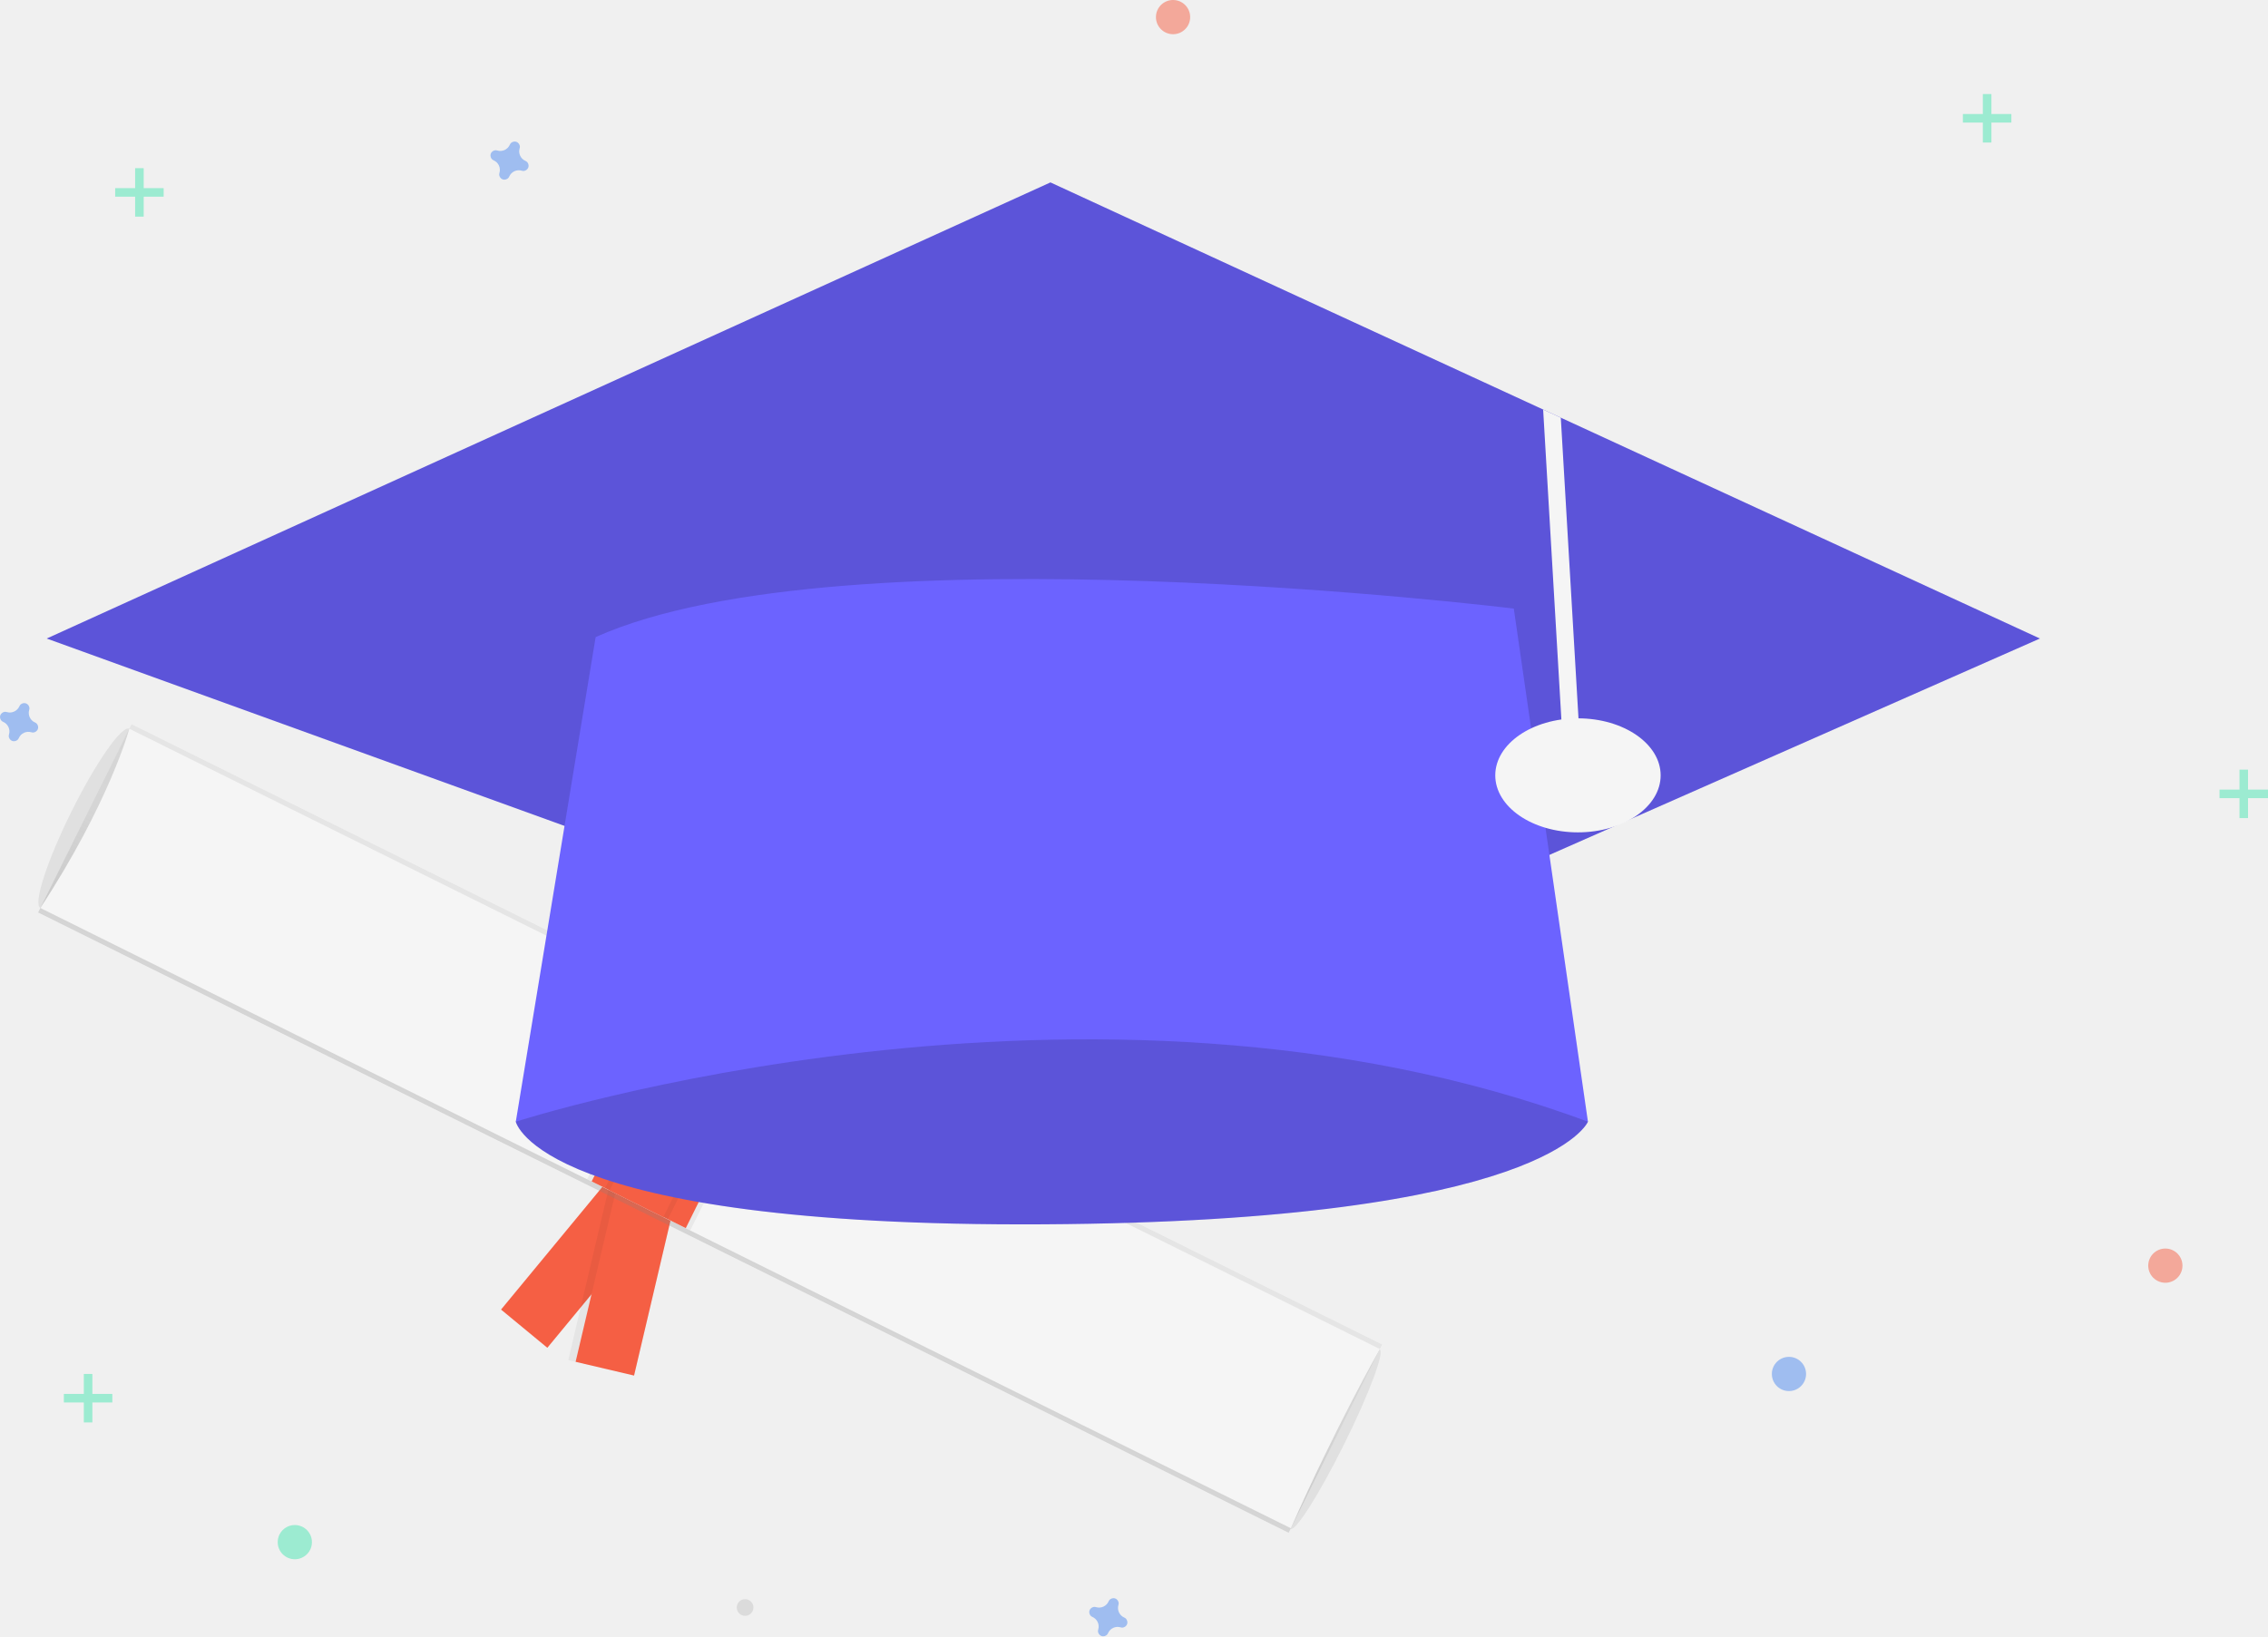
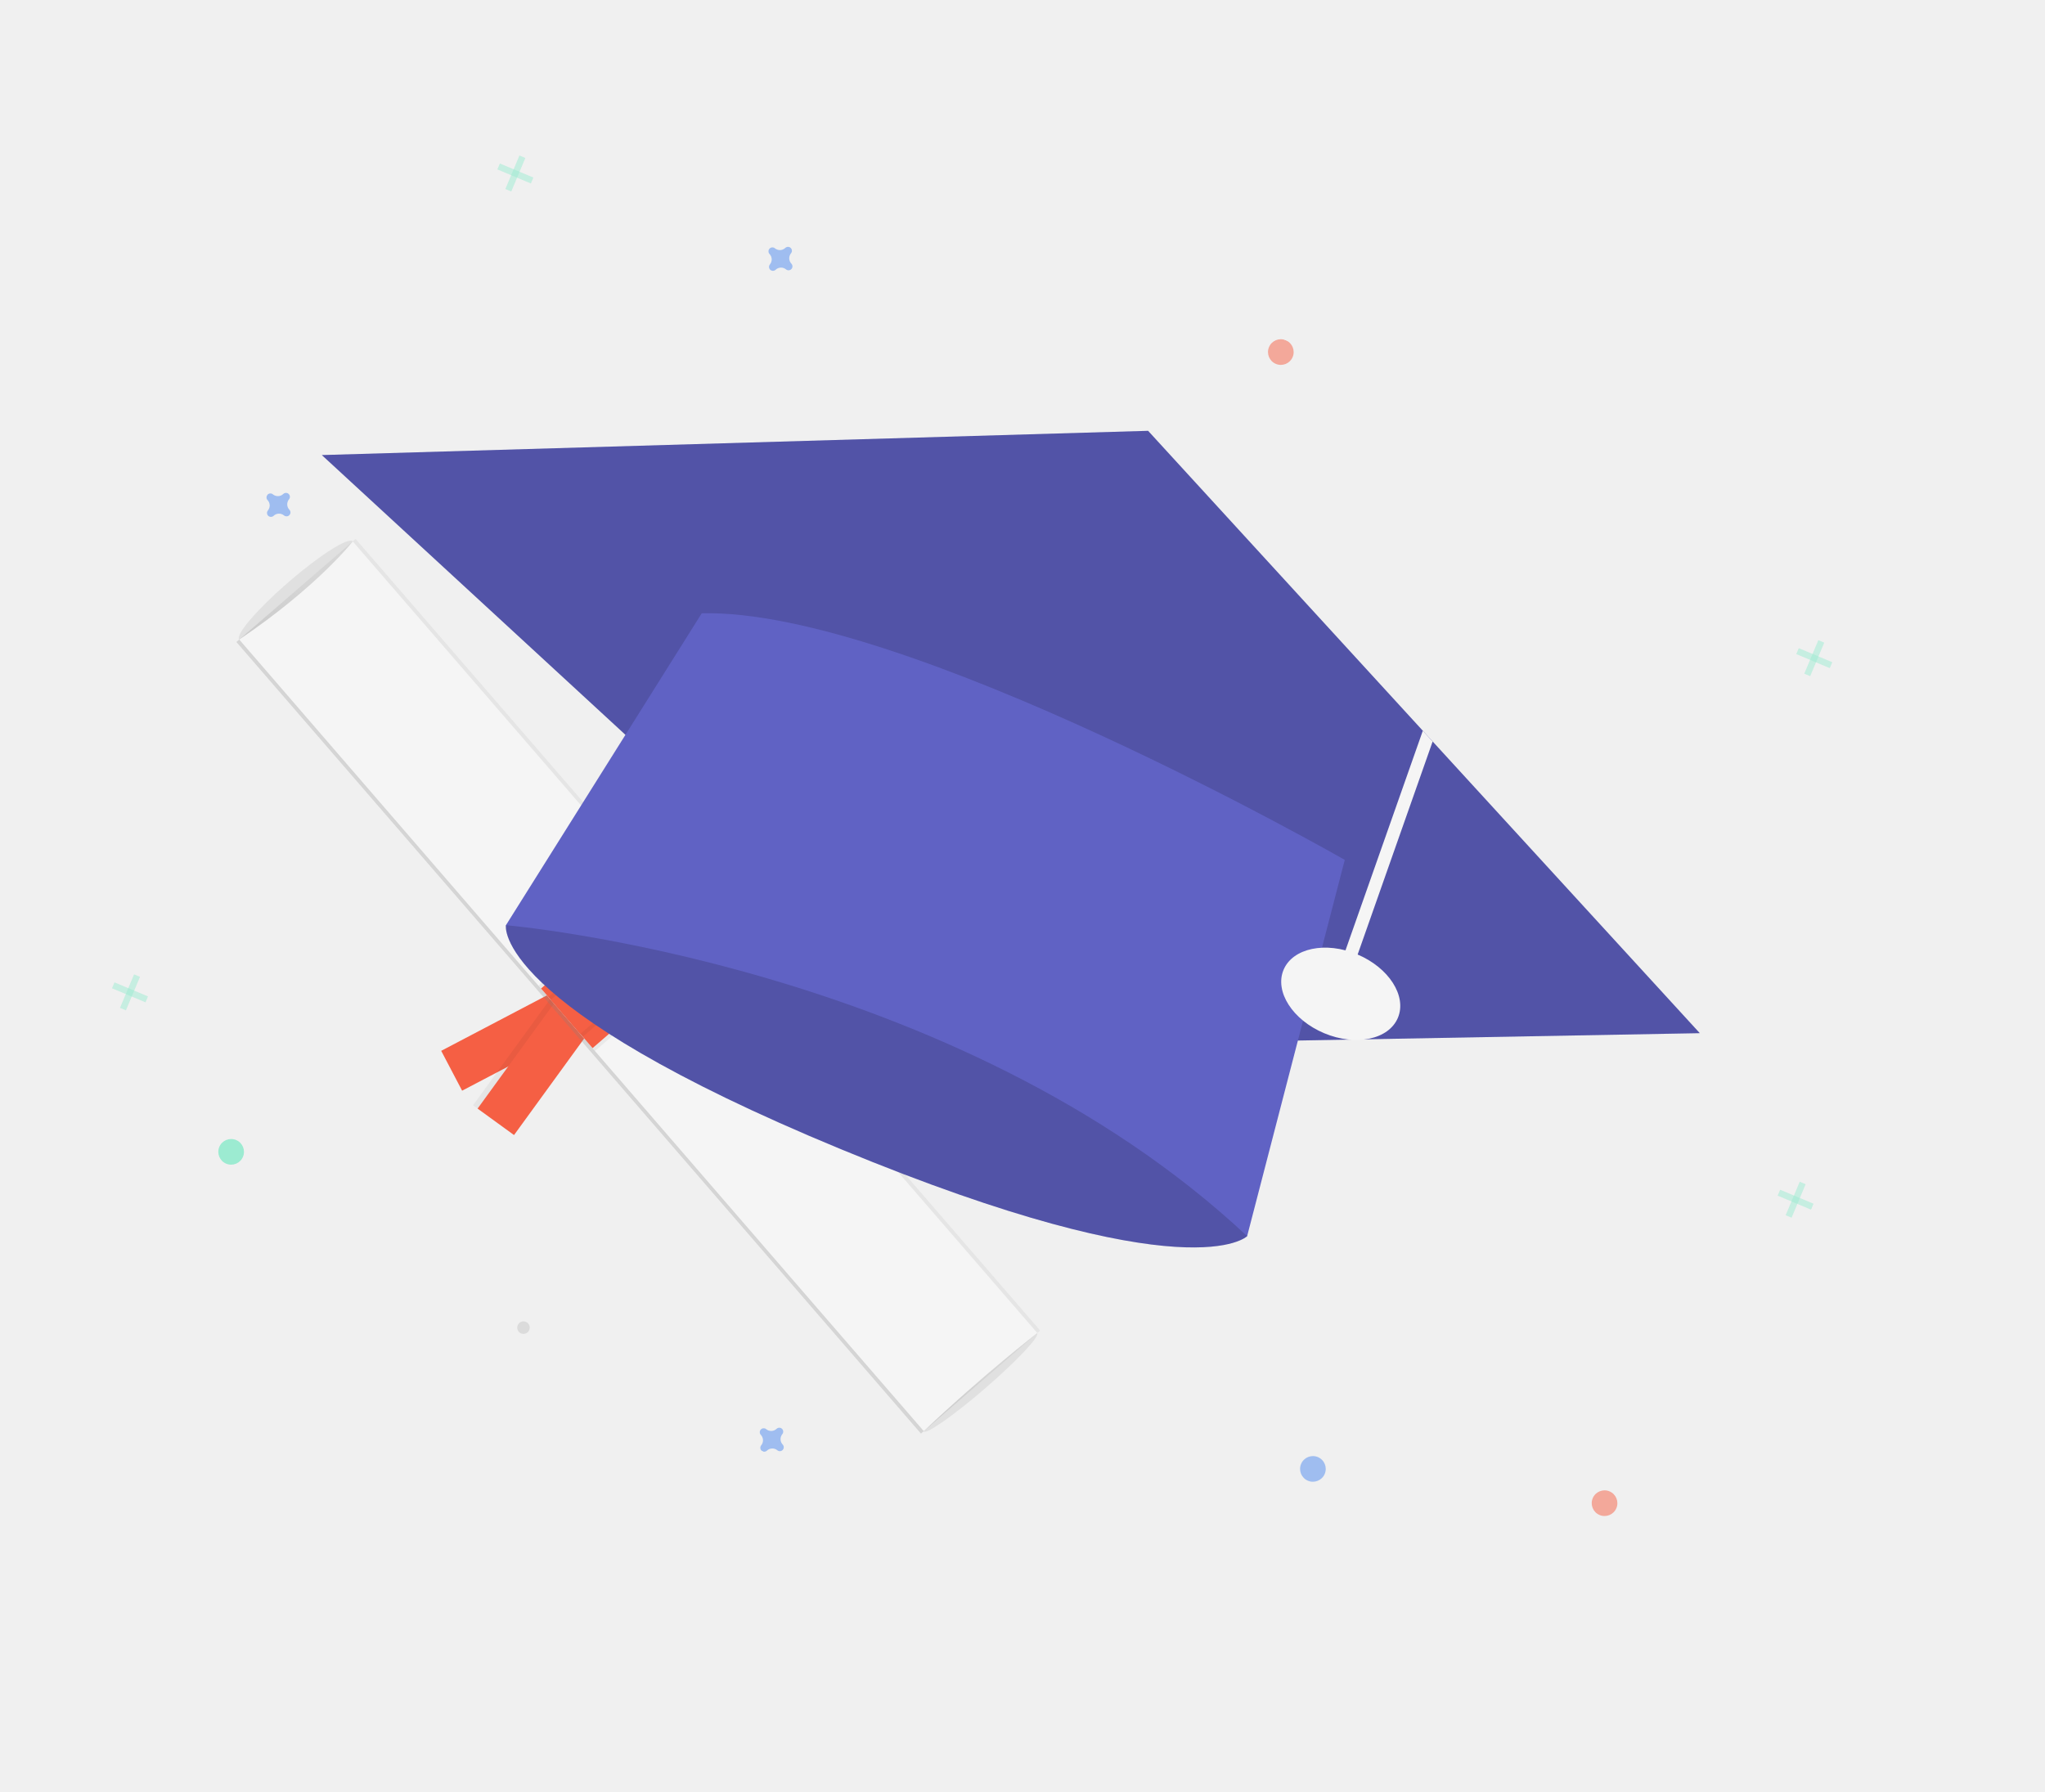
- <svg xmlns="http://www.w3.org/2000/svg" id="eb113788-f1f1-4c1f-be62-f1d0ea2e1eb6" data-name="Layer 1" width="795.394" height="574.038" viewBox="0 0 795.394 574.038">
+ <svg xmlns="http://www.w3.org/2000/svg" width="388" height="340" viewBox="0 0 388 340" fill="none">
+   <g clip-path="url(#clip0)">
+     <path d="M57.557 113.66C63.504 108.518 67.7 103.627 66.929 102.735C66.157 101.843 60.711 105.288 54.764 110.43C48.818 115.572 44.622 120.463 45.393 121.356C46.164 122.248 51.611 118.802 57.557 113.66Z" fill="#E0E0E0" />
+     <path d="M186.945 263.417C192.892 258.275 197.288 253.616 196.764 253.009C196.24 252.403 190.994 256.08 185.048 261.222C179.101 266.364 174.705 271.024 175.229 271.63C175.753 272.236 180.999 268.559 186.945 263.417Z" fill="#E0E0E0" />
+     <path d="M112.887 193.735L108.919 186.172L83.71 199.401L87.679 206.964L112.887 193.735Z" fill="#F55F44" />
+     <path opacity="0.05" d="M89.751 209.733L97.526 215.38L114.257 192.346L106.482 186.699L89.751 209.733Z" fill="black" />
+     <path d="M90.616 210.361L97.526 215.38L114.257 192.346L107.347 187.327L90.616 210.361Z" fill="#F55F44" />
+     <path d="M67.467 102.269L44.855 121.821L174.734 272.031L197.346 252.479L67.467 102.269Z" fill="url(#paint0_linear)" />
+     <path d="M175.272 271.565C172.708 268.678 43.531 119.202 45.393 121.356C60.249 111.333 66.929 102.735 66.929 102.735L196.808 252.945C196.808 252.945 186.805 260.637 175.272 271.565Z" fill="#F5F5F5" />
+     <path opacity="0.05" d="M134.428 180.801L123.722 168.418L102.186 187.039L112.893 199.422L134.428 180.801Z" fill="black" />
+     <path d="M133.963 180.263L124.187 168.956L102.652 187.577L112.428 198.883L133.963 180.263Z" fill="#F55F44" />
+     <path opacity="0.05" d="M132.101 178.109L125.584 170.572L104.048 189.192L110.565 196.73L132.101 178.109Z" fill="black" />
+     <path d="M131.635 177.571L126.049 171.11L104.514 189.731L110.1 196.191L131.635 177.571Z" fill="#F55F44" />
+     <path d="M98.861 253.019C99.465 253.273 100.16 252.989 100.414 252.384C100.668 251.78 100.383 251.084 99.779 250.831C99.174 250.577 98.479 250.862 98.225 251.466C97.972 252.07 98.256 252.766 98.861 253.019Z" fill="#DBDBDB" />
+     <g opacity="0.5">
+       <path opacity="0.5" d="M26.56 185.36L25.438 184.889L22.77 191.247L23.892 191.718L26.56 185.36Z" fill="#47E6B1" />
+       <path opacity="0.5" d="M27.609 190.199L28.079 189.076L21.721 186.409L21.25 187.531L27.609 190.199Z" fill="#47E6B1" />
+     </g>
+     <g opacity="0.5">
+       <path opacity="0.5" d="M342.586 224.71L341.464 224.239L338.797 230.598L339.919 231.068L342.586 224.71Z" fill="#47E6B1" />
+       <path opacity="0.5" d="M343.635 229.549L344.106 228.427L337.748 225.759L337.277 226.881L343.635 229.549Z" fill="#47E6B1" />
+     </g>
+     <g opacity="0.5">
+       <path opacity="0.5" d="M99.675 29.976L98.553 29.505L95.885 35.863L97.007 36.334L99.675 29.976Z" fill="#47E6B1" />
+       <path opacity="0.5" d="M100.724 34.814L101.195 33.692L94.837 31.024L94.366 32.146L100.724 34.814Z" fill="#47E6B1" />
+     </g>
+     <g opacity="0.5">
+       <path opacity="0.5" d="M346.118 121.944L344.996 121.473L342.328 127.832L343.45 128.303L346.118 121.944Z" fill="#47E6B1" />
+       <path opacity="0.5" d="M347.167 126.783L347.638 125.661L341.28 122.993L340.809 124.115L347.167 126.783Z" fill="#47E6B1" />
+     </g>
+     <path opacity="0.5" d="M54.907 96.725C54.654 96.461 54.507 96.113 54.495 95.748C54.482 95.382 54.604 95.025 54.838 94.743C54.874 94.701 54.906 94.653 54.932 94.603C55.003 94.459 55.025 94.296 54.996 94.138C54.968 93.98 54.889 93.836 54.771 93.726C54.654 93.617 54.504 93.548 54.344 93.53C54.185 93.512 54.024 93.546 53.885 93.627C53.837 93.656 53.792 93.691 53.752 93.73C53.488 93.983 53.139 94.13 52.774 94.142C52.408 94.155 52.051 94.033 51.77 93.799C51.727 93.763 51.68 93.731 51.63 93.705C51.486 93.634 51.323 93.612 51.165 93.641C51.007 93.669 50.862 93.749 50.753 93.866C50.643 93.983 50.575 94.133 50.557 94.293C50.539 94.452 50.573 94.613 50.654 94.752C50.683 94.8 50.717 94.845 50.757 94.885C51.01 95.149 51.156 95.498 51.169 95.863C51.182 96.228 51.059 96.586 50.826 96.867C50.789 96.91 50.758 96.957 50.732 97.007C50.661 97.151 50.638 97.314 50.667 97.472C50.696 97.63 50.775 97.775 50.892 97.884C51.01 97.994 51.159 98.062 51.319 98.08C51.478 98.098 51.64 98.064 51.778 97.983C51.827 97.954 51.871 97.92 51.911 97.88C52.176 97.627 52.524 97.481 52.889 97.468C53.255 97.455 53.612 97.578 53.894 97.811C53.937 97.848 53.983 97.879 54.034 97.905C54.178 97.976 54.341 97.999 54.499 97.97C54.657 97.941 54.801 97.862 54.911 97.745C55.02 97.627 55.089 97.478 55.107 97.318C55.125 97.158 55.091 96.997 55.01 96.859C54.981 96.81 54.946 96.766 54.907 96.725Z" fill="#4D8AF0" />
+     <path opacity="0.5" d="M150.153 50.037C149.901 49.772 149.754 49.424 149.741 49.059C149.729 48.693 149.851 48.336 150.085 48.054C150.121 48.012 150.153 47.965 150.178 47.915C150.249 47.771 150.272 47.608 150.243 47.45C150.214 47.292 150.135 47.147 150.018 47.038C149.901 46.928 149.751 46.859 149.591 46.841C149.432 46.824 149.271 46.858 149.132 46.938C149.084 46.968 149.039 47.002 148.999 47.042C148.734 47.294 148.386 47.441 148.021 47.454C147.655 47.466 147.298 47.344 147.017 47.111C146.974 47.074 146.927 47.042 146.877 47.017C146.733 46.946 146.57 46.923 146.412 46.952C146.254 46.981 146.109 47.06 146 47.177C145.89 47.295 145.821 47.444 145.803 47.604C145.786 47.763 145.82 47.925 145.9 48.063C145.929 48.111 145.964 48.156 146.004 48.196C146.256 48.461 146.403 48.809 146.416 49.174C146.428 49.54 146.306 49.897 146.073 50.179C146.036 50.221 146.004 50.268 145.979 50.319C145.908 50.462 145.885 50.626 145.914 50.783C145.943 50.941 146.022 51.086 146.139 51.196C146.257 51.305 146.406 51.374 146.566 51.392C146.725 51.41 146.886 51.376 147.025 51.295C147.074 51.266 147.118 51.231 147.158 51.191C147.423 50.939 147.771 50.792 148.136 50.779C148.502 50.767 148.859 50.889 149.141 51.123C149.183 51.159 149.23 51.191 149.28 51.216C149.425 51.287 149.588 51.31 149.746 51.281C149.904 51.252 150.048 51.173 150.157 51.056C150.267 50.938 150.336 50.789 150.354 50.629C150.372 50.47 150.338 50.309 150.257 50.17C150.228 50.122 150.193 50.077 150.153 50.037Z" fill="#4D8AF0" />
+     <path opacity="0.5" d="M148.504 274.116C148.251 273.851 148.104 273.503 148.092 273.137C148.079 272.772 148.201 272.414 148.435 272.133C148.472 272.09 148.503 272.043 148.529 271.993C148.6 271.849 148.623 271.686 148.594 271.528C148.565 271.37 148.486 271.226 148.368 271.116C148.251 271.007 148.101 270.938 147.942 270.92C147.782 270.902 147.621 270.936 147.482 271.017C147.434 271.046 147.389 271.081 147.349 271.12C147.085 271.373 146.737 271.52 146.371 271.532C146.006 271.545 145.648 271.423 145.367 271.189C145.324 271.153 145.277 271.121 145.227 271.095C145.083 271.024 144.92 271.002 144.762 271.031C144.604 271.059 144.46 271.138 144.35 271.256C144.24 271.373 144.172 271.523 144.154 271.682C144.136 271.842 144.17 272.003 144.251 272.142C144.28 272.19 144.314 272.235 144.354 272.275C144.607 272.539 144.753 272.887 144.766 273.253C144.779 273.619 144.657 273.976 144.423 274.257C144.386 274.3 144.355 274.347 144.329 274.397C144.258 274.541 144.235 274.704 144.264 274.862C144.293 275.02 144.372 275.165 144.49 275.274C144.607 275.384 144.757 275.453 144.916 275.47C145.076 275.488 145.237 275.454 145.376 275.373C145.424 275.344 145.468 275.31 145.509 275.27C145.773 275.017 146.121 274.871 146.487 274.858C146.852 274.845 147.21 274.967 147.491 275.201C147.534 275.238 147.581 275.269 147.631 275.295C147.775 275.366 147.938 275.389 148.096 275.36C148.254 275.331 148.398 275.252 148.508 275.135C148.617 275.017 148.686 274.868 148.704 274.708C148.722 274.548 148.688 274.387 148.607 274.249C148.578 274.2 148.543 274.156 148.504 274.116Z" fill="#4D8AF0" />
+     <path opacity="0.5" d="M303.492 287.482C304.731 288.002 306.158 287.419 306.678 286.18C307.198 284.94 306.614 283.514 305.375 282.994C304.136 282.474 302.709 283.057 302.189 284.296C301.669 285.536 302.252 286.962 303.492 287.482Z" fill="#F55F44" />
+     <path opacity="0.5" d="M248.158 280.98C249.398 281.5 250.824 280.916 251.344 279.677C251.864 278.438 251.281 277.011 250.041 276.491C248.802 275.971 247.376 276.554 246.856 277.794C246.336 279.033 246.919 280.459 248.158 280.98Z" fill="#4D8AF0" />
+     <path opacity="0.5" d="M42.914 220.813C44.154 221.333 45.58 220.75 46.1 219.511C46.62 218.271 46.037 216.845 44.798 216.325C43.558 215.805 42.132 216.388 41.612 217.628C41.092 218.867 41.675 220.293 42.914 220.813Z" fill="#47E6B1" />
+     <path opacity="0.5" d="M242.071 69.05C243.31 69.57 244.737 68.987 245.257 67.747C245.777 66.508 245.194 65.082 243.954 64.562C242.715 64.042 241.289 64.625 240.769 65.864C240.249 67.103 240.832 68.53 242.071 69.05Z" fill="#F55F44" />
+     <path d="M110.616 165.866L95.99 175.564C95.99 175.564 93.176 190.658 159.533 218.061C225.891 245.465 236.62 234.571 236.62 234.571L231.811 211.44L204.863 169.782L110.616 165.866Z" fill="#6062C4" />
+     <path opacity="0.15" d="M110.616 165.866L95.99 175.564C95.99 175.564 93.176 190.658 159.533 218.061C225.891 245.465 236.62 234.571 236.62 234.571L231.811 211.44L204.863 169.782L110.616 165.866Z" fill="black" />
+     <path d="M322.502 196.049L182.873 198.603L61.064 86.353L217.828 81.751L269.951 138.665L271.817 140.706L322.502 196.049Z" fill="#6062C4" />
+     <path opacity="0.15" d="M322.502 196.049L182.873 198.603L61.064 86.353L217.828 81.751L269.951 138.665L271.817 140.706L322.502 196.049Z" fill="black" />
+     <path d="M256.869 183.167L254.569 182.36L269.951 138.665L271.817 140.706L256.869 183.167Z" fill="#F5F5F5" />
+     <path d="M133.141 116.375L95.99 175.564C95.99 175.564 181.368 182.797 236.62 234.571L255.144 163.168C255.144 163.168 171.801 115.442 133.141 116.375Z" fill="#6062C4" />
+     <path d="M251.24 196.059C257.23 198.573 263.492 197.261 265.225 193.13C266.959 188.999 263.508 183.612 257.517 181.098C251.527 178.585 245.266 179.896 243.532 184.028C241.799 188.159 245.25 193.546 251.24 196.059Z" fill="#F5F5F5" />
+   </g>
  <defs>
-     <linearGradient id="b2a81085-935f-40be-bb27-75940df8c338" x1="-450.79" y1="2803.047" x2="-450.79" y2="2729.348" gradientTransform="translate(3217.533 1009.658) rotate(90)" gradientUnits="userSpaceOnUse">
-       <stop offset="0" stop-color="gray" stop-opacity="0.25" />
-       <stop offset="0.535" stop-color="gray" stop-opacity="0.12" />
-       <stop offset="1" stop-color="gray" stop-opacity="0.1" />
+     <linearGradient id="paint0_linear" x1="109.794" y1="196.926" x2="132.406" y2="177.374" gradientUnits="userSpaceOnUse">
+       <stop stop-color="#808080" stop-opacity="0.25" />
+       <stop offset="0.535" stop-color="#808080" stop-opacity="0.12" />
+       <stop offset="1" stop-color="#808080" stop-opacity="0.1" />
    </linearGradient>
+     <clipPath id="clip0">
+       <rect x="90.086" width="322.617" height="232.834" transform="rotate(22.7624 90.0859 0)" fill="white" />
+     </clipPath>
  </defs>
-   <ellipse cx="232.058" cy="450.069" rx="35.095" ry="5.264" transform="translate(-476.5567 294.9237) rotate(-63.61079)" fill="#e0e0e0" />
-   <ellipse cx="670.577" cy="667.856" rx="35.095" ry="3.577" transform="translate(-428.0369 808.7355) rotate(-63.61079)" fill="#e0e0e0" />
-   <rect x="397.953" y="566.935" width="21.057" height="70.19" transform="translate(274.5207 -285.2623) rotate(39.54732)" fill="#f55f44" />
-   <rect x="409.325" y="573.566" width="23.692" height="70.19" transform="translate(489.5496 1134.581) rotate(-166.7689)" opacity="0.05" />
-   <rect x="411.926" y="573.868" width="21.057" height="70.19" transform="translate(492.0121 1135.47) rotate(-166.7689)" fill="#f55f44" />
-   <rect x="414.486" y="314.082" width="73.699" height="489.572" transform="translate(-452.2022 551.7936) rotate(-63.61079)" fill="url(#b2a81085-935f-40be-bb27-75940df8c338)" />
-   <path d="M655.016,699.105c-8.584-4.118-444.844-220.718-438.556-217.598,24.214-36.957,31.197-62.875,31.197-62.875l438.556,217.598S670.811,663.259,655.016,699.105Z" transform="translate(-202.3028 -162.981)" fill="#f5f5f5" />
-   <rect x="421.725" y="519.094" width="40.359" height="70.19" transform="translate(90.06389 -301.6438) rotate(26.38921)" opacity="0.05" />
-   <rect x="423.48" y="519.094" width="36.849" height="70.19" transform="translate(90.06389 -301.6438) rotate(26.38921)" fill="#f55f44" />
-   <rect x="428.835" y="518.704" width="24.566" height="70.19" transform="translate(89.80867 -301.3351) rotate(26.38921)" opacity="0.05" />
-   <rect x="430.59" y="518.704" width="21.057" height="70.19" transform="translate(89.80867 -301.3351) rotate(26.38921)" fill="#f55f44" />
-   <circle cx="261.306" cy="563.925" r="2.926" fill="#dbdbdb" />
-   <g opacity="0.5">
-     <rect x="29.394" y="482" width="3" height="17" fill="#47e6b1" />
-     <rect x="231.697" y="644.981" width="3" height="17" transform="translate(684.3753 257.3028) rotate(90)" fill="#47e6b1" />
-   </g>
-   <g opacity="0.5">
-     <rect x="785.394" y="270" width="3" height="17" fill="#47e6b1" />
-     <rect x="987.697" y="432.981" width="3" height="17" transform="translate(1228.375 -710.6972) rotate(90)" fill="#47e6b1" />
-   </g>
-   <g opacity="0.5">
-     <rect x="47.394" y="59" width="3" height="17" fill="#47e6b1" />
-     <rect x="249.697" y="221.981" width="3" height="17" transform="translate(279.3753 -183.6972) rotate(90)" fill="#47e6b1" />
-   </g>
-   <g opacity="0.5">
-     <rect x="695.394" y="33" width="3" height="17" fill="#47e6b1" />
-     <rect x="897.697" y="195.981" width="3" height="17" transform="translate(901.3753 -857.6972) rotate(90)" fill="#47e6b1" />
-   </g>
-   <path d="M214.593,416.437a3.675,3.675,0,0,1-2.047-4.441,1.766,1.766,0,0,0,.08-.408h0a1.843,1.843,0,0,0-3.31-1.221h0a1.766,1.766,0,0,0-.204.362,3.675,3.675,0,0,1-4.441,2.047,1.766,1.766,0,0,0-.408-.08h0a1.843,1.843,0,0,0-1.221,3.31h0a1.766,1.766,0,0,0,.362.204,3.675,3.675,0,0,1,2.047,4.441,1.766,1.766,0,0,0-.08.408h0a1.843,1.843,0,0,0,3.31,1.221h0a1.766,1.766,0,0,0,.204-.362,3.675,3.675,0,0,1,4.441-2.047,1.767,1.767,0,0,0,.408.08h0a1.843,1.843,0,0,0,1.221-3.31h0A1.767,1.767,0,0,0,214.593,416.437Z" transform="translate(-202.3028 -162.981)" fill="#4d8af0" opacity="0.5" />
-   <path d="M386.593,219.437a3.675,3.675,0,0,1-2.047-4.441,1.766,1.766,0,0,0,.08-.408h0a1.843,1.843,0,0,0-3.31-1.221h0a1.766,1.766,0,0,0-.204.362,3.675,3.675,0,0,1-4.441,2.047,1.766,1.766,0,0,0-.408-.08h0a1.843,1.843,0,0,0-1.221,3.31h0a1.766,1.766,0,0,0,.362.204,3.675,3.675,0,0,1,2.047,4.441,1.766,1.766,0,0,0-.08.408h0a1.843,1.843,0,0,0,3.31,1.221h0a1.766,1.766,0,0,0,.204-.362,3.675,3.675,0,0,1,4.441-2.047,1.767,1.767,0,0,0,.408.08h0a1.843,1.843,0,0,0,1.221-3.31h0A1.767,1.767,0,0,0,386.593,219.437Z" transform="translate(-202.3028 -162.981)" fill="#4d8af0" opacity="0.5" />
-   <path d="M596.593,730.437a3.675,3.675,0,0,1-2.047-4.441,1.766,1.766,0,0,0,.08-.408h0a1.843,1.843,0,0,0-3.31-1.221h0a1.766,1.766,0,0,0-.204.362,3.675,3.675,0,0,1-4.441,2.047,1.766,1.766,0,0,0-.408-.08h0a1.843,1.843,0,0,0-1.221,3.31h0a1.766,1.766,0,0,0,.362.204,3.675,3.675,0,0,1,2.047,4.441,1.766,1.766,0,0,0-.08.408h0a1.843,1.843,0,0,0,3.31,1.221h0a1.766,1.766,0,0,0,.204-.362,3.675,3.675,0,0,1,4.441-2.047,1.767,1.767,0,0,0,.408.08h0a1.843,1.843,0,0,0,1.221-3.31h0A1.767,1.767,0,0,0,596.593,730.437Z" transform="translate(-202.3028 -162.981)" fill="#4d8af0" opacity="0.5" />
-   <circle cx="759.394" cy="444" r="6" fill="#f55f44" opacity="0.5" />
-   <circle cx="627.394" cy="482" r="6" fill="#4d8af0" opacity="0.5" />
-   <circle cx="103.394" cy="541" r="6" fill="#47e6b1" opacity="0.5" />
-   <circle cx="411.394" cy="6" r="6" fill="#f55f44" opacity="0.5" />
-   <path d="M407.197,520.481l-24,36s8,37,185,36,191-36,191-36l-33-48-101-69Z" transform="translate(-202.3028 -162.981)" fill="#6c63ff" />
-   <path d="M407.197,520.481l-24,36s8,37,185,36,191-36,191-36l-33-48-101-69Z" transform="translate(-202.3028 -162.981)" opacity="0.15" />
-   <polygon points="715.394 224 400.394 363 16.394 224 368.394 64 541.184 143.67 547.374 146.53 715.394 224" fill="#6c63ff" />
-   <polygon points="715.394 224 400.394 363 16.394 224 368.394 64 541.184 143.67 547.374 146.53 715.394 224" opacity="0.15" />
-   <polygon points="553.894 257.32 547.894 257.68 541.184 143.67 547.374 146.53 553.894 257.32" fill="#f5f5f5" />
-   <path d="M411.197,386.481l-28,170s201-65,376,0l-26-180S498.197,347.481,411.197,386.481Z" transform="translate(-202.3028 -162.981)" fill="#6c63ff" />
-   <ellipse cx="553.394" cy="272" rx="29" ry="20" fill="#f5f5f5" />
</svg>
